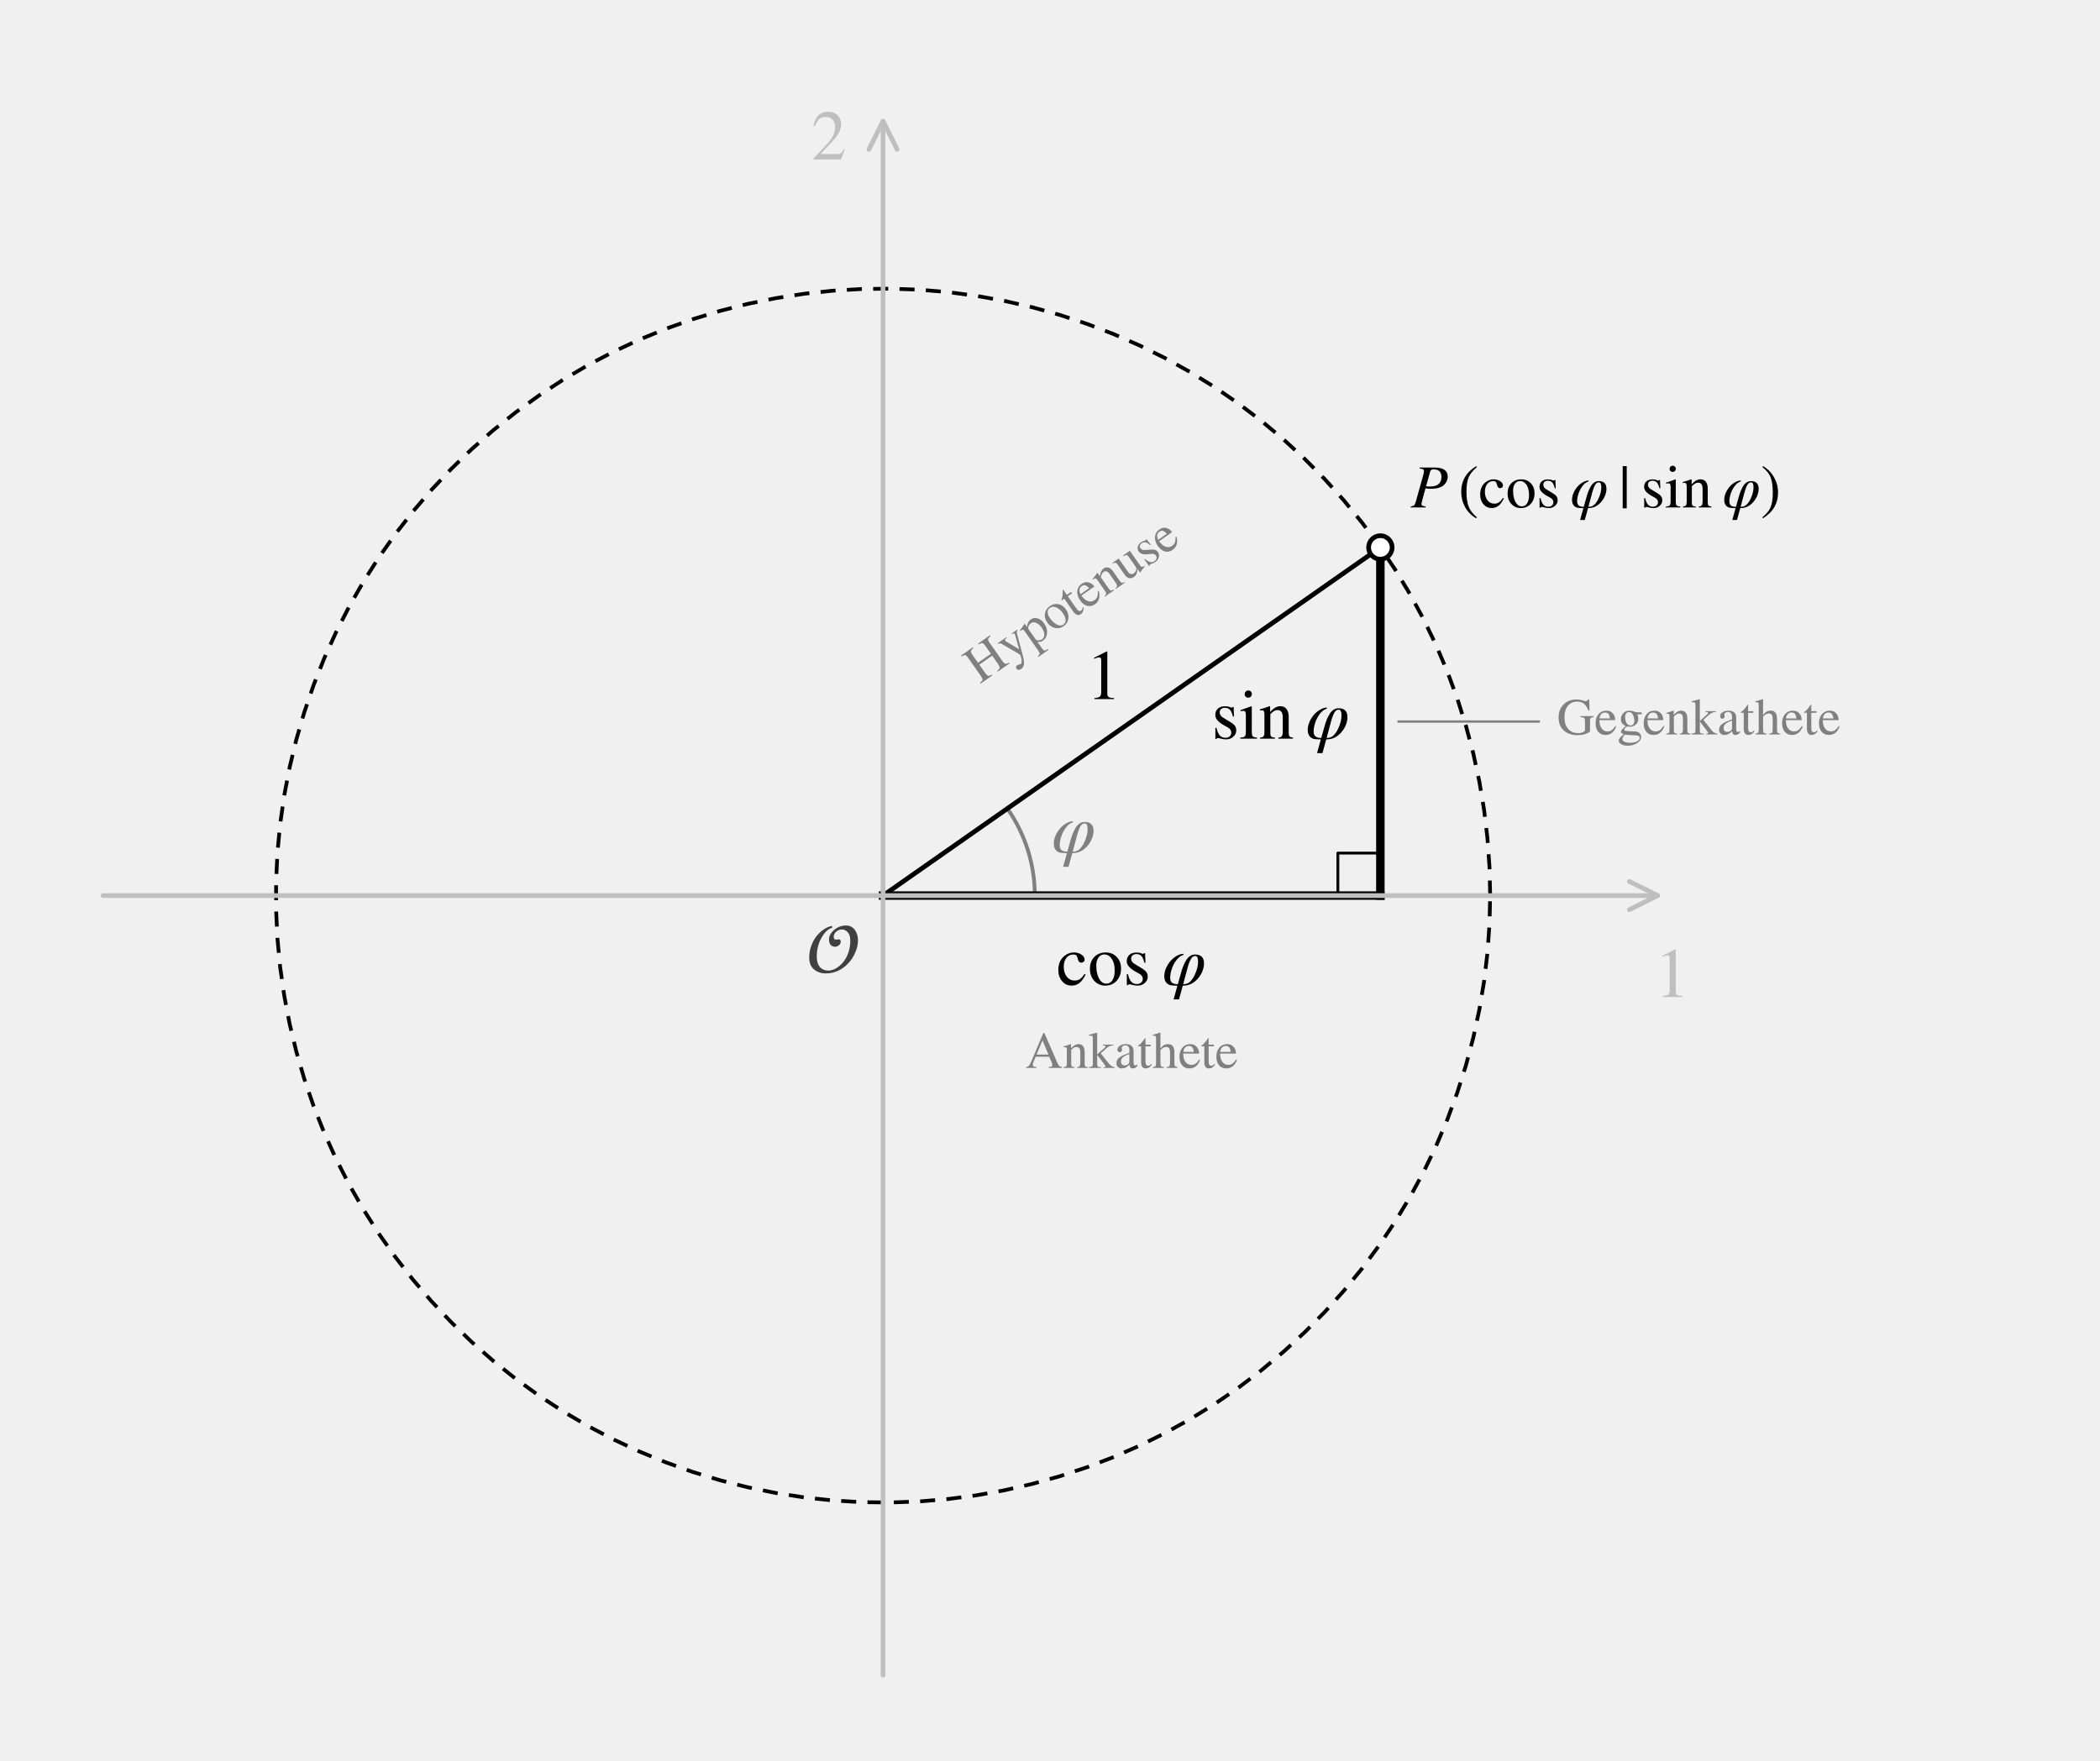
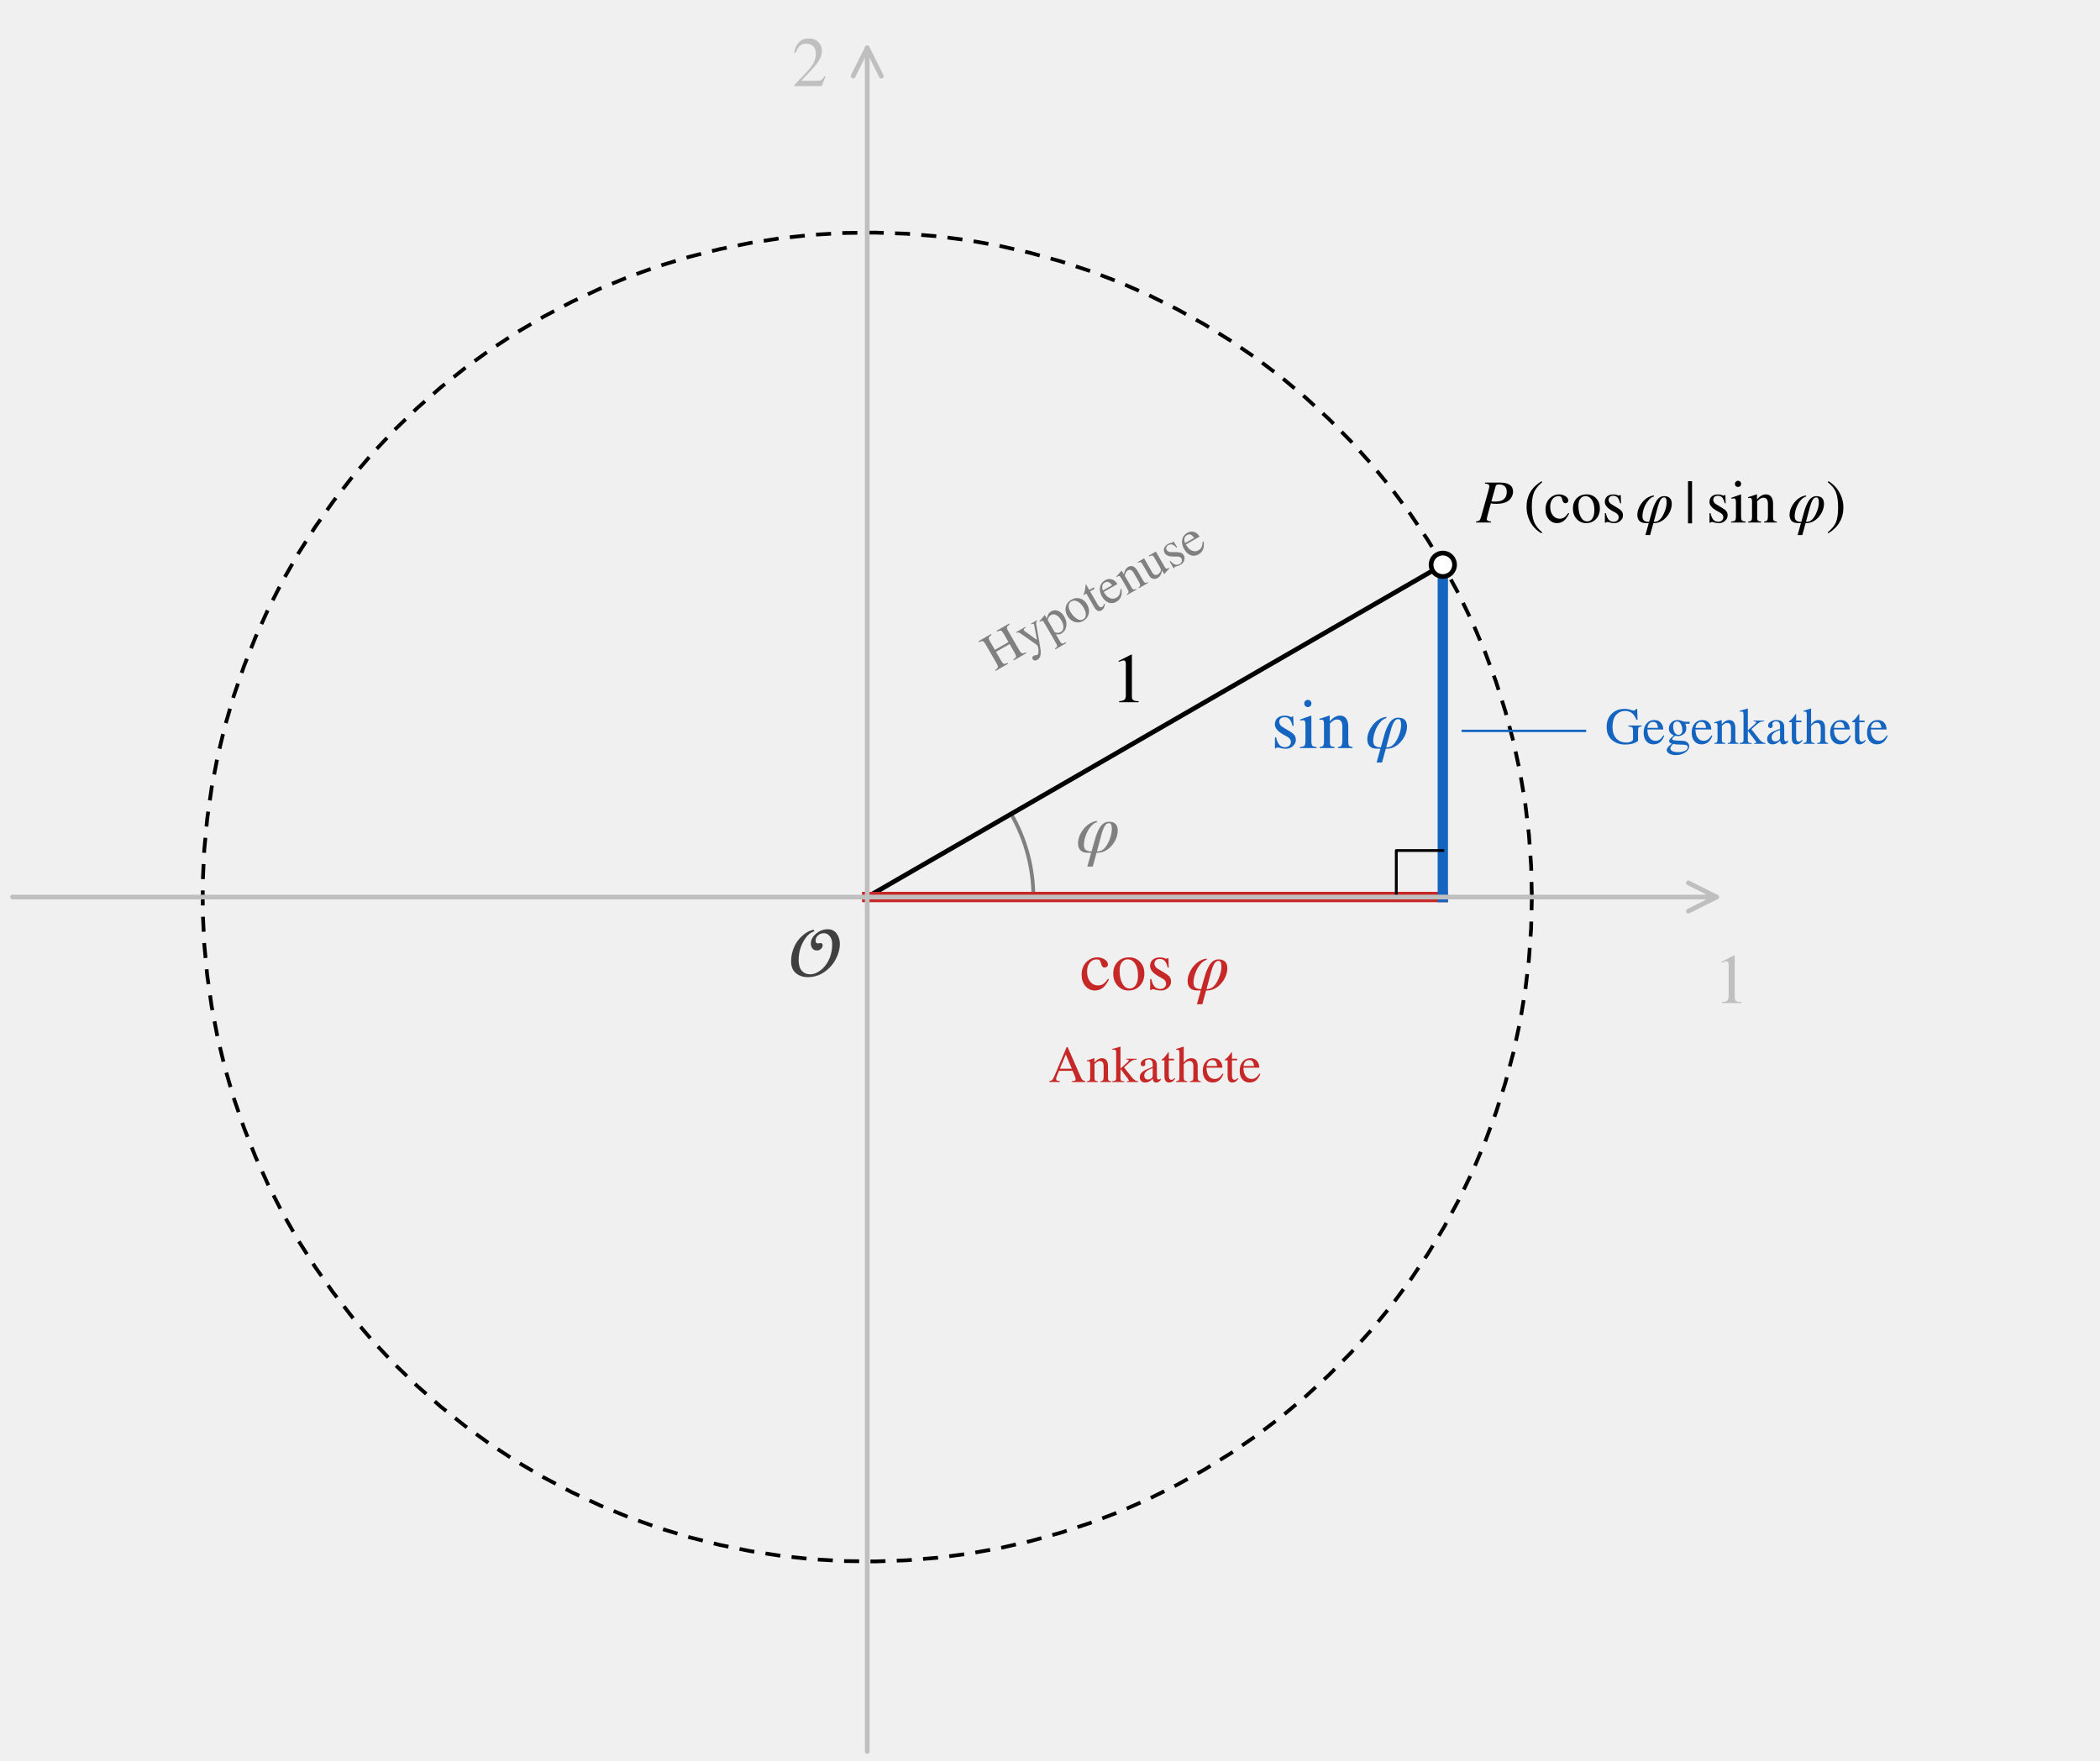
<svg xmlns="http://www.w3.org/2000/svg" xmlns:xlink="http://www.w3.org/1999/xlink" width="446.4pt" height="374.4pt" viewBox="0 0 446.4 374.4" version="1.1">
  <defs>
    <style type="text/css">*{stroke-linejoin: round; stroke-linecap: butt}</style>
  </defs>
  <g id="figure_1">
    <g id="patch_1">
      <path d="M 0 374.4  L 446.4 374.4  L 446.4 0  L 0 0  L 0 374.4  z " style="fill: none" />
    </g>
    <g id="axes_1">
      <g id="patch_2">
-         <path d="M 219.974 190.426  C 219.974 187.135 219.47 183.863 218.48 180.724  C 217.491 177.586 216.026 174.616 214.139 171.92  " clip-path="url(#pa8222c68d1)" style="fill: none; stroke: #808080; stroke-width: 0.8; stroke-linejoin: miter" />
+         <path d="M 219.668 190.732  C 219.668 187.645 219.263 184.572 218.464 181.59  C 217.665 178.609 216.479 175.745 214.936 173.072  " clip-path="url(#pcf94389b68)" style="fill: none; stroke: #808080; stroke-width: 0.8; stroke-linejoin: miter" />
      </g>
      <g id="line2d_1">
-         <path d="M 316.766 190.426  L 316.622 184.332  L 316.19 178.251  L 315.472 172.197  L 314.469 166.184  L 313.182 160.225  L 311.616 154.333  L 309.773 148.522  L 307.658 142.804  L 305.276 137.193  L 302.63 131.7  L 299.729 126.339  L 296.577 121.12  L 293.183 116.056  L 289.553 111.158  L 285.696 106.437  L 281.621 101.903  L 277.335 97.567  L 272.85 93.438  L 268.175 89.526  L 263.32 85.839  L 258.297 82.385  L 253.116 79.172  L 247.789 76.207  L 242.328 73.497  L 236.745 71.048  L 231.053 68.866  L 225.264 66.955  L 219.391 65.319  L 213.447 63.962  L 207.447 62.888  L 201.402 62.098  L 195.326 61.595  L 189.234 61.379  L 183.138 61.451  L 177.052 61.811  L 170.99 62.457  L 164.965 63.39  L 158.992 64.606  L 153.082 66.102  L 147.249 67.876  L 141.507 69.923  L 135.868 72.24  L 130.345 74.82  L 124.949 77.658  L 119.694 80.748  L 114.59 84.082  L 109.65 87.654  L 104.883 91.455  L 100.302 95.476  L 95.915 99.71  L 91.734 104.146  L 87.766 108.775  L 84.022 113.586  L 80.509 118.568  L 77.235 123.711  L 74.208 129.002  L 71.433 134.431  L 68.919 139.984  L 66.669 145.65  L 64.69 151.416  L 62.985 157.27  L 61.558 163.197  L 60.413 169.184  L 59.552 175.22  L 58.977 181.289  L 58.689 187.378  L 58.689 193.475  L 58.977 199.564  L 59.552 205.633  L 60.413 211.668  L 61.558 217.656  L 62.985 223.583  L 64.69 229.436  L 66.669 235.202  L 68.919 240.868  L 71.433 246.422  L 74.208 251.851  L 77.235 257.142  L 80.509 262.285  L 84.022 267.267  L 87.766 272.078  L 91.734 276.707  L 95.915 281.143  L 100.302 285.376  L 104.883 289.398  L 109.65 293.199  L 114.59 296.771  L 119.694 300.105  L 124.949 303.195  L 130.345 306.033  L 135.868 308.613  L 141.507 310.929  L 147.249 312.977  L 153.082 314.751  L 158.992 316.247  L 164.965 317.463  L 170.99 318.395  L 177.052 319.042  L 183.138 319.402  L 189.234 319.474  L 195.326 319.258  L 201.402 318.755  L 207.447 317.965  L 213.447 316.89  L 219.391 315.534  L 225.264 313.898  L 231.053 311.987  L 236.745 309.804  L 242.328 307.356  L 247.789 304.646  L 253.116 301.681  L 258.297 298.468  L 263.32 295.014  L 268.175 291.327  L 272.85 287.414  L 277.335 283.285  L 281.621 278.949  L 285.696 274.416  L 289.553 269.695  L 293.183 264.797  L 296.577 259.733  L 299.729 254.514  L 302.63 249.153  L 305.276 243.66  L 307.658 238.049  L 309.773 232.331  L 311.616 226.52  L 313.182 220.628  L 314.469 214.669  L 315.472 208.656  L 316.19 202.602  L 316.622 196.521  L 316.766 190.426  L 316.766 190.426  " clip-path="url(#pa8222c68d1)" style="fill: none; stroke-dasharray: 3.2,2.4; stroke-dashoffset: 0; stroke: #000000; stroke-width: 0.8" />
+         <path d="M 325.63 190.732  L 325.473 184.06  L 325 177.403  L 324.214 170.776  L 323.115 164.193  L 321.707 157.669  L 319.992 151.219  L 317.975 144.858  L 315.66 138.598  L 313.051 132.455  L 310.155 126.442  L 306.979 120.573  L 303.529 114.86  L 299.813 109.316  L 295.839 103.954  L 291.617 98.786  L 287.155 93.823  L 282.464 89.076  L 277.554 84.556  L 272.436 80.273  L 267.121 76.236  L 261.622 72.455  L 255.95 68.937  L 250.118 65.692  L 244.14 62.725  L 238.028 60.045  L 231.797 57.655  L 225.459 55.563  L 219.03 53.772  L 212.524 52.287  L 205.954 51.111  L 199.337 50.246  L 192.685 49.695  L 186.016 49.459  L 179.342 49.538  L 172.68 49.932  L 166.044 50.64  L 159.449 51.66  L 152.909 52.991  L 146.439 54.63  L 140.054 56.572  L 133.768 58.813  L 127.594 61.349  L 121.548 64.173  L 115.641 67.28  L 109.888 70.663  L 104.301 74.313  L 98.892 78.223  L 93.674 82.384  L 88.659 86.787  L 83.857 91.422  L 79.279 96.278  L 74.936 101.345  L 70.837 106.612  L 66.991 112.066  L 63.407 117.696  L 60.092 123.489  L 57.056 129.432  L 54.303 135.511  L 51.84 141.714  L 49.673 148.026  L 47.807 154.434  L 46.245 160.923  L 44.991 167.478  L 44.048 174.085  L 43.419 180.729  L 43.104 187.395  L 43.104 194.069  L 43.419 200.735  L 44.048 207.38  L 44.991 213.986  L 46.245 220.542  L 47.807 227.03  L 49.673 233.438  L 51.84 239.75  L 54.303 245.953  L 57.056 252.032  L 60.092 257.975  L 63.407 263.768  L 66.991 269.398  L 70.837 274.852  L 74.936 280.119  L 79.279 285.186  L 83.857 290.043  L 88.659 294.677  L 93.674 299.08  L 98.892 303.241  L 104.301 307.151  L 109.888 310.802  L 115.641 314.184  L 121.548 317.291  L 127.594 320.115  L 133.768 322.651  L 140.054 324.892  L 146.439 326.834  L 152.909 328.473  L 159.449 329.804  L 166.044 330.824  L 172.68 331.533  L 179.342 331.926  L 186.016 332.005  L 192.685 331.769  L 199.337 331.218  L 205.954 330.353  L 212.524 329.177  L 219.03 327.692  L 225.459 325.901  L 231.797 323.809  L 238.028 321.42  L 244.14 318.739  L 250.118 315.772  L 255.95 312.527  L 261.622 309.009  L 267.121 305.228  L 272.436 301.192  L 277.554 296.908  L 282.464 292.388  L 287.155 287.641  L 291.617 282.678  L 295.839 277.51  L 299.813 272.148  L 303.529 266.604  L 306.979 260.891  L 310.155 255.022  L 313.051 249.009  L 315.66 242.866  L 317.975 236.607  L 319.992 230.245  L 321.707 223.795  L 323.115 217.271  L 324.214 210.689  L 325 204.061  L 325.473 197.404  L 325.63 190.732  L 325.63 190.732  " clip-path="url(#pcf94389b68)" style="fill: none; stroke-dasharray: 3.2,2.4; stroke-dashoffset: 0; stroke: #000000; stroke-width: 0.8" />
      </g>
      <g id="line2d_2">
-         <path d="M 187.709 190.426  L 293.426 116.403  " clip-path="url(#pa8222c68d1)" style="fill: none; stroke: #000000; stroke-linecap: square" />
+         <path d="M 184.347 190.732  L 306.702 120.091  " clip-path="url(#pcf94389b68)" style="fill: none; stroke: #000000; stroke-linecap: square" />
      </g>
      <g id="line2d_3">
-         <path d="M 187.709 190.426  L 293.426 190.426  " clip-path="url(#pa8222c68d1)" style="fill: none; stroke: #000000; stroke-width: 1.8; stroke-linecap: square" />
+         <path d="M 184.347 190.732  L 306.702 190.732  " clip-path="url(#pcf94389b68)" style="fill: none; stroke: #c62828; stroke-width: 2.2; stroke-linecap: square" />
      </g>
      <g id="line2d_4">
-         <path d="M 293.426 190.426  L 293.426 116.403  " clip-path="url(#pa8222c68d1)" style="fill: none; stroke: #000000; stroke-width: 1.8; stroke-linecap: square" />
+         <path d="M 306.702 190.732  L 306.702 120.091  " clip-path="url(#pcf94389b68)" style="fill: none; stroke: #1565c0; stroke-width: 2.2; stroke-linecap: square" />
      </g>
      <g id="line2d_5">
-         <path d="M 284.392 190.426  L 284.392 181.392  L 293.426 181.392  " clip-path="url(#pa8222c68d1)" style="fill: none; stroke: #000000; stroke-width: 0.6; stroke-linecap: square" />
+         <path d="M 296.812 190.732  L 296.812 180.842  L 306.702 180.842  " clip-path="url(#pcf94389b68)" style="fill: none; stroke: #000000; stroke-width: 0.6; stroke-linecap: square" />
      </g>
      <g id="line2d_6">
-         <defs>
-           <path id="m6527bf2058" d="M 0 2.5  C 0.663 2.5 1.299 2.237 1.768 1.768  C 2.237 1.299 2.5 0.663 2.5 0  C 2.5 -0.663 2.237 -1.299 1.768 -1.768  C 1.299 -2.237 0.663 -2.5 0 -2.5  C -0.663 -2.5 -1.299 -2.237 -1.768 -1.768  C -2.237 -1.299 -2.5 -0.663 -2.5 0  C -2.5 0.663 -2.237 1.299 -1.768 1.768  C -1.299 2.237 -0.663 2.5 0 2.5  z " style="stroke: #000000" />
-         </defs>
-         <g clip-path="url(#pa8222c68d1)">
-           <use xlink:href="#m6527bf2058" x="293.426" y="116.403" style="fill: #ffffff; stroke: #000000" />
-         </g>
-       </g>
-       <g id="line2d_7">
-         <path d="M 297.298 153.415  L 327.091 153.415  " clip-path="url(#pa8222c68d1)" style="fill: none; stroke: #808080; stroke-width: 0.5; stroke-linecap: square" />
+         <path d="M 310.94 155.411  L 336.933 155.411  " clip-path="url(#pcf94389b68)" style="fill: none; stroke: #1565c0; stroke-width: 0.5; stroke-linecap: square" />
      </g>
      <g id="patch_3">
-         <path d="M 21.935 190.426  Q 187.71 190.426 352.367 190.426  " style="fill: none; stroke: #bfbfbf; stroke-linecap: round" />
-         <path d="M 346.367 187.426  L 352.367 190.426  L 346.367 193.426  " style="fill: none; stroke: #bfbfbf; stroke-linecap: round" />
+         <path d="M 2.677 190.732  Q 184.347 190.732 364.899 190.732  " style="fill: none; stroke: #bfbfbf; stroke-linecap: round" />
+         <path d="M 358.899 187.732  L 364.899 190.732  L 358.899 193.732  " style="fill: none; stroke: #bfbfbf; stroke-linecap: round" />
      </g>
      <g id="patch_4">
-         <path d="M 187.709 356.201  Q 187.709 190.426 187.709 25.769  " style="fill: none; stroke: #bfbfbf; stroke-linecap: round" />
-         <path d="M 184.709 31.769  L 187.709 25.769  L 190.709 31.769  " style="fill: none; stroke: #bfbfbf; stroke-linecap: round" />
+         <path d="M 184.347 372.402  Q 184.347 190.732 184.347 10.181  " style="fill: none; stroke: #bfbfbf; stroke-linecap: round" />
+         <path d="M 181.347 16.181  L 184.347 10.181  L 187.347 16.181  " style="fill: none; stroke: #bfbfbf; stroke-linecap: round" />
      </g>
      <g id="text_1">
-         <g style="fill: #bfbfbf" transform="translate(351.733 212.0009) scale(0.15 -0.15)">
+         <g style="fill: #bfbfbf" transform="translate(364.2651 213.2847) scale(0.15 -0.15)">
          <defs>
            <path id="STIXGeneral-Regular-14" d="M 2522 0  L 755 0  L 755 96  Q 1107 115 1235 227  Q 1363 339 1363 608  L 1363 3482  Q 1363 3795 1171 3795  Q 1082 3795 883 3718  L 710 3654  L 710 3744  L 1856 4326  L 1914 4307  L 1914 486  Q 1914 275 2042 185  Q 2170 96 2522 96  L 2522 0  z " transform="scale(0.015625)" />
          </defs>
          <use xlink:href="#STIXGeneral-Regular-14" />
        </g>
      </g>
      <g id="text_2">
-         <g style="fill: #bfbfbf" transform="translate(172.466 33.90283) scale(0.15 -0.15)">
+         <g style="fill: #bfbfbf" transform="translate(168.3702 18.31415) scale(0.15 -0.15)">
          <defs>
            <path id="STIXGeneral-Regular-15" d="M 3034 877  L 2688 0  L 186 0  L 186 77  L 1325 1286  Q 1773 1754 1965 2144  Q 2157 2534 2157 2950  Q 2157 3379 1920 3616  Q 1683 3853 1267 3853  Q 922 3853 720 3673  Q 518 3494 326 3021  L 192 3053  Q 301 3648 630 3987  Q 960 4326 1523 4326  Q 2054 4326 2380 4006  Q 2707 3686 2707 3200  Q 2707 2477 1888 1613  L 832 486  L 2330 486  Q 2541 486 2665 569  Q 2790 653 2944 915  L 3034 877  z " transform="scale(0.015625)" />
          </defs>
          <use xlink:href="#STIXGeneral-Regular-15" />
        </g>
      </g>
      <g id="text_3">
-         <g style="fill: #404040" transform="translate(171.4472 206.8387) scale(0.15 -0.15)">
+         <g style="fill: #404040" transform="translate(167.5958 207.6334) scale(0.15 -0.15)">
          <defs>
            <path id="STIXNonUnicode-Italic-81" d="M 2304 4237  L 2342 4090  Q 1773 3923 1350 3158  Q 928 2394 928 1472  Q 928 838 1216 515  Q 1504 192 1984 192  Q 2349 192 2739 435  Q 3130 678 3430 1101  Q 3968 1862 3968 2944  Q 3968 3398 3744 3660  Q 3520 3923 3219 3923  Q 2918 3923 2691 3728  Q 2464 3533 2464 3232  Q 2464 2995 2694 2995  Q 2714 2995 2784 3011  Q 2854 3027 2918 3027  Q 3104 3027 3104 2816  Q 3104 2637 2944 2496  Q 2784 2355 2592 2355  Q 2323 2355 2179 2534  Q 2035 2714 2035 2995  Q 2035 3475 2505 3878  Q 2976 4282 3571 4282  Q 4096 4282 4381 3882  Q 4666 3482 4666 2938  Q 4666 2400 4422 1837  Q 4179 1274 3808 877  Q 2931 -64 1754 -64  Q 1101 -64 672 304  Q 243 672 243 1363  Q 243 1933 435 2457  Q 627 2982 931 3347  Q 1235 3712 1596 3949  Q 1958 4186 2304 4237  z " transform="scale(0.015625)" />
          </defs>
          <use xlink:href="#STIXNonUnicode-Italic-81" transform="translate(0 0.09375)" />
        </g>
      </g>
      <g id="text_4">
-         <g style="fill: #808080" transform="translate(223.602 181.3698) scale(0.15 -0.15)">
+         <g style="fill: #808080" transform="translate(228.751 181.318) scale(0.15 -0.15)">
          <defs>
            <path id="STIXGeneral-Italic-215" d="M 1402 64  L 1702 1133  Q 1792 1459 1894 1712  Q 1997 1965 2147 2221  Q 2298 2477 2509 2617  Q 2720 2758 2970 2758  Q 3776 2758 3776 1946  Q 3776 1606 3625 1225  Q 3475 845 3148 496  Q 2822 147 2394 6  Q 2144 -70 1850 -70  L 1510 -1312  L 1018 -1312  L 1363 -70  Q 832 -70 646 0  Q 173 186 173 813  Q 173 1306 489 1827  Q 806 2349 1274 2618  Q 1638 2822 1907 2822  L 1907 2720  Q 1581 2637 1299 2281  Q 1018 1926 864 1481  Q 710 1037 710 640  Q 710 320 889 192  Q 1069 64 1402 64  z M 2298 1594  L 1888 64  Q 2150 64 2330 160  Q 2688 352 2963 969  Q 3238 1587 3238 2099  Q 3238 2330 3193 2451  Q 3149 2573 3097 2598  Q 3046 2624 2963 2624  Q 2752 2624 2595 2365  Q 2438 2106 2298 1594  z " transform="scale(0.015625)" />
          </defs>
          <use xlink:href="#STIXGeneral-Italic-215" transform="translate(0 0.90625)" />
        </g>
      </g>
      <g id="text_5">
-         <g transform="translate(299.8792 107.9903) scale(0.13 -0.13)">
+         <g transform="translate(313.766 111.1892) scale(0.13 -0.13)">
          <defs>
            <path id="STIXGeneral-Italic-33" d="M 934 4179  L 2477 4179  Q 3872 4179 3872 3232  Q 3872 2976 3753 2729  Q 3635 2483 3437 2317  Q 2995 1952 2125 1952  Q 1773 1952 1549 2003  L 1210 768  Q 1120 422 1120 365  Q 1120 250 1216 189  Q 1312 128 1562 102  L 1562 0  L 0 0  L 0 102  Q 275 141 361 227  Q 448 314 538 627  L 1280 3277  Q 1389 3667 1389 3808  Q 1389 3936 1299 3990  Q 1210 4045 934 4077  L 934 4179  z M 2048 3789  L 1606 2221  Q 1792 2189 1939 2189  Q 2496 2189 2758 2342  Q 3213 2598 3213 3200  Q 3213 3987 2381 3987  Q 2099 3987 2048 3789  z " transform="scale(0.015625)" />
            <path id="STIXGeneral-Regular-b" d="M 1946 -1030  L 1869 -1133  Q 1126 -710 716 32  Q 307 774 307 1613  Q 307 3386 1888 4326  L 1946 4224  Q 1293 3667 1075 3126  Q 858 2586 858 1632  Q 858 685 1082 96  Q 1306 -493 1946 -1030  z " transform="scale(0.015625)" />
            <path id="STIXGeneral-Regular-46" d="M 2547 998  L 2637 941  Q 2362 403 2112 205  Q 1786 -64 1376 -64  Q 845 -64 502 336  Q 160 736 160 1357  Q 160 2170 698 2618  Q 1094 2944 1562 2944  Q 1965 2944 2256 2749  Q 2547 2554 2547 2285  Q 2547 2176 2457 2096  Q 2368 2016 2246 2016  Q 2022 2016 1939 2310  L 1901 2451  Q 1850 2630 1773 2694  Q 1696 2758 1523 2758  Q 1133 2758 893 2451  Q 653 2144 653 1645  Q 653 1094 928 745  Q 1203 397 1645 397  Q 1920 397 2118 528  Q 2317 659 2547 998  z " transform="scale(0.015625)" />
            <path id="STIXGeneral-Regular-52" d="M 3008 1478  Q 3008 806 2608 371  Q 2208 -64 1568 -64  Q 979 -64 582 368  Q 186 800 186 1459  Q 186 2125 582 2534  Q 979 2944 1626 2944  Q 2221 2944 2614 2537  Q 3008 2131 3008 1478  z M 2432 1306  Q 2432 2035 2112 2445  Q 1856 2765 1504 2765  Q 1171 2765 966 2493  Q 762 2221 762 1747  Q 762 928 1101 435  Q 1318 115 1677 115  Q 2029 115 2230 432  Q 2432 749 2432 1306  z " transform="scale(0.015625)" />
            <path id="STIXGeneral-Regular-56" d="M 998 1926  L 1664 1523  Q 1984 1331 2105 1164  Q 2227 998 2227 736  Q 2227 416 1961 176  Q 1696 -64 1331 -64  Q 1030 -64 864 -6  Q 691 51 570 51  Q 461 51 416 -26  L 333 -26  L 333 979  L 435 979  Q 538 512 730 294  Q 922 77 1248 77  Q 1485 77 1632 211  Q 1779 346 1779 550  Q 1779 845 1440 1030  L 1094 1222  Q 326 1651 326 2150  Q 326 2522 566 2730  Q 806 2938 1210 2938  Q 1491 2938 1638 2867  Q 1754 2816 1818 2816  Q 1862 2816 1920 2880  L 1990 2880  L 2022 2010  L 1926 2010  Q 1818 2445 1654 2621  Q 1491 2797 1203 2797  Q 986 2797 854 2688  Q 723 2579 723 2362  Q 723 2253 796 2128  Q 870 2003 998 1926  z " transform="scale(0.015625)" />
            <path id="STIXGeneral-Regular-5f" d="M 851 -90  L 429 -90  L 429 4326  L 851 4326  L 851 -90  z " transform="scale(0.015625)" />
            <path id="STIXGeneral-Regular-4c" d="M 1152 4045  Q 1152 3904 1056 3811  Q 960 3718 819 3718  Q 685 3718 592 3811  Q 499 3904 499 4045  Q 499 4179 595 4275  Q 691 4371 826 4371  Q 966 4371 1059 4275  Q 1152 4179 1152 4045  z M 1619 0  L 102 0  L 102 96  Q 435 115 521 211  Q 608 307 608 666  L 608 2118  Q 608 2342 563 2432  Q 518 2522 397 2522  Q 243 2522 128 2490  L 128 2592  L 1120 2944  L 1146 2918  L 1146 672  Q 1146 314 1226 218  Q 1306 122 1619 96  L 1619 0  z " transform="scale(0.015625)" />
            <path id="STIXGeneral-Regular-51" d="M 3104 0  L 1773 0  L 1779 96  Q 2016 115 2096 233  Q 2176 352 2176 672  L 2176 1946  Q 2176 2592 1709 2592  Q 1549 2592 1408 2515  Q 1267 2438 1050 2227  L 1050 461  Q 1050 269 1136 192  Q 1222 115 1466 96  L 1466 0  L 115 0  L 115 96  Q 358 115 435 214  Q 512 314 512 602  L 512 2157  Q 512 2394 467 2483  Q 422 2573 288 2573  Q 160 2573 102 2547  L 102 2656  Q 550 2784 979 2944  L 1030 2925  L 1030 2426  L 1037 2426  Q 1491 2944 1958 2944  Q 2323 2944 2518 2688  Q 2714 2432 2714 1958  L 2714 544  Q 2714 288 2790 205  Q 2867 122 3104 96  L 3104 0  z " transform="scale(0.015625)" />
            <path id="STIXGeneral-Regular-c" d="M 186 4224  L 262 4326  Q 992 3891 1408 3148  Q 1824 2406 1824 1581  Q 1824 -166 243 -1133  L 186 -1030  Q 845 -486 1059 54  Q 1274 595 1274 1562  Q 1274 2534 1059 3120  Q 845 3706 186 4224  z " transform="scale(0.015625)" />
          </defs>
          <use xlink:href="#STIXGeneral-Italic-33" transform="translate(0 0.703125)" />
          <use xlink:href="#STIXGeneral-Regular-b" transform="translate(77.76695 0.703125)" />
          <use xlink:href="#STIXGeneral-Regular-46" transform="translate(111.0669 0.703125)" />
          <use xlink:href="#STIXGeneral-Regular-52" transform="translate(155.4669 0.703125)" />
          <use xlink:href="#STIXGeneral-Regular-56" transform="translate(205.4668 0.703125)" />
          <use xlink:href="#STIXGeneral-Italic-215" transform="translate(261.0338 0.703125)" />
          <use xlink:href="#STIXGeneral-Regular-5f" transform="translate(339.9007 0.703125)" />
          <use xlink:href="#STIXGeneral-Regular-56" transform="translate(376.5677 0.703125)" />
          <use xlink:href="#STIXGeneral-Regular-4c" transform="translate(415.4677 0.703125)" />
          <use xlink:href="#STIXGeneral-Regular-51" transform="translate(443.2677 0.703125)" />
          <use xlink:href="#STIXGeneral-Italic-215" transform="translate(509.9346 0.703125)" />
          <use xlink:href="#STIXGeneral-Regular-c" transform="translate(572.1345 0.703125)" />
        </g>
      </g>
      <g id="text_6">
-         <g transform="translate(230.896 148.7071) scale(0.15 -0.15)">
+         <g transform="translate(236.1232 149.3729) scale(0.15 -0.15)">
          <use xlink:href="#STIXGeneral-Regular-14" transform="translate(0 0.40625)" />
        </g>
      </g>
      <g id="text_7">
-         <g transform="translate(224.5929 209.4198) scale(0.15 -0.15)">
+         <g style="fill: #808080" transform="translate(211.4676 142.7531) rotate(-30) scale(0.11 -0.11)">
+           <defs>
+             <path id="STIXGeneral-Regular-2b" d="M 4499 0  L 2714 0  L 2714 122  Q 3085 147 3181 265  Q 3277 384 3277 794  L 3277 2016  L 1338 2016  L 1338 723  Q 1338 371 1440 256  Q 1542 141 1894 122  L 1901 0  L 115 0  L 115 122  Q 493 147 589 259  Q 685 371 685 781  L 685 3507  Q 685 3878 585 3980  Q 486 4083 115 4115  L 115 4237  L 1907 4237  L 1907 4115  Q 1549 4083 1443 3977  Q 1338 3872 1338 3507  L 1338 2298  L 3277 2298  L 3277 3507  Q 3277 3878 3177 3980  Q 3078 4083 2707 4115  L 2707 4237  L 4499 4237  L 4499 4115  Q 4141 4083 4035 3977  Q 3930 3872 3930 3507  L 3930 710  Q 3930 371 4035 259  Q 4141 147 4499 122  L 4499 0  z " transform="scale(0.015625)" />
+             <path id="STIXGeneral-Regular-5c" d="M 3040 2880  L 3040 2784  Q 2925 2771 2854 2700  Q 2784 2630 2720 2458  L 1760 -160  Q 1510 -838 1257 -1116  Q 1005 -1395 640 -1395  Q 435 -1395 313 -1289  Q 192 -1184 192 -1024  Q 192 -902 272 -816  Q 352 -730 467 -730  Q 653 -730 800 -813  Q 883 -858 966 -858  Q 1101 -858 1286 -576  Q 1376 -448 1459 -211  Q 1542 26 1542 115  Q 1542 198 1274 762  L 429 2566  Q 346 2752 90 2790  L 90 2880  L 1402 2880  L 1402 2784  Q 1197 2778 1117 2739  Q 1037 2701 1037 2611  Q 1037 2541 1120 2349  L 1837 749  L 2458 2515  Q 2483 2573 2483 2630  Q 2483 2784 2189 2784  L 2189 2880  L 3040 2880  z " transform="scale(0.015625)" />
+             <path id="STIXGeneral-Regular-53" d="M 1018 2931  L 1018 2438  Q 1421 2944 1939 2944  Q 2406 2944 2707 2560  Q 3008 2176 3008 1581  Q 3008 883 2621 409  Q 2234 -64 1664 -64  Q 1466 -64 1328 -6  Q 1190 51 1018 211  L 1018 -794  Q 1018 -1094 1120 -1180  Q 1222 -1267 1581 -1274  L 1581 -1389  L 32 -1389  L 32 -1280  Q 314 -1254 397 -1171  Q 480 -1088 480 -838  L 480 2157  Q 480 2381 429 2451  Q 378 2522 218 2522  Q 115 2522 58 2515  L 58 2618  Q 506 2752 979 2944  L 1018 2931  z M 1018 2138  L 1018 563  Q 1018 422 1238 281  Q 1459 141 1683 141  Q 2029 141 2243 467  Q 2458 794 2458 1325  Q 2458 1888 2243 2224  Q 2029 2560 1670 2560  Q 1446 2560 1232 2419  Q 1018 2278 1018 2138  z " transform="scale(0.015625)" />
+             <path id="STIXGeneral-Regular-57" d="M 1702 493  L 1786 422  Q 1478 -64 1011 -64  Q 448 -64 448 749  L 448 2675  L 109 2675  Q 83 2694 83 2720  Q 83 2771 192 2842  Q 435 2982 813 3526  Q 826 3546 874 3606  Q 922 3667 941 3706  Q 986 3706 986 3622  L 986 2880  L 1632 2880  L 1632 2675  L 986 2675  L 986 845  Q 986 538 1062 403  Q 1139 269 1318 269  Q 1510 269 1702 493  z " transform="scale(0.015625)" />
+             <path id="STIXGeneral-Regular-48" d="M 2611 1050  L 2714 1005  Q 2330 -64 1376 -64  Q 813 -64 486 329  Q 160 723 160 1389  Q 160 2074 525 2509  Q 890 2944 1485 2944  Q 2061 2944 2374 2502  Q 2560 2246 2592 1773  L 621 1773  Q 646 1370 700 1158  Q 755 947 915 730  Q 1184 378 1626 378  Q 1939 378 2153 531  Q 2368 685 2611 1050  z M 634 1978  L 1939 1978  Q 1882 2381 1750 2547  Q 1619 2714 1312 2714  Q 1043 2714 864 2525  Q 685 2336 634 1978  z " transform="scale(0.015625)" />
+             <path id="STIXGeneral-Regular-58" d="M 3072 320  L 3072 230  Q 2573 96 2195 -58  L 2163 -38  L 2163 486  L 2150 486  Q 1747 -64 1235 -64  Q 870 -64 662 160  Q 454 384 454 755  L 454 2362  Q 454 2598 371 2688  Q 288 2778 58 2790  L 58 2880  L 992 2880  L 992 813  Q 992 595 1123 451  Q 1254 307 1446 307  Q 1760 307 1984 506  Q 2067 582 2099 649  Q 2131 717 2131 877  L 2131 2355  Q 2131 2605 2041 2678  Q 1952 2752 1658 2771  L 1658 2880  L 2669 2880  L 2669 685  Q 2669 461 2742 390  Q 2816 320 3034 320  L 3072 320  z " transform="scale(0.015625)" />
+           </defs>
+           <use xlink:href="#STIXGeneral-Regular-2b" />
+           <use xlink:href="#STIXGeneral-Regular-5c" transform="translate(72.20312 0)" />
+           <use xlink:href="#STIXGeneral-Regular-53" transform="translate(122.2031 0)" />
+           <use xlink:href="#STIXGeneral-Regular-52" transform="translate(172.2031 0)" />
+           <use xlink:href="#STIXGeneral-Regular-57" transform="translate(221.4062 0)" />
+           <use xlink:href="#STIXGeneral-Regular-48" transform="translate(249.2031 0)" />
+           <use xlink:href="#STIXGeneral-Regular-51" transform="translate(293.6094 0)" />
+           <use xlink:href="#STIXGeneral-Regular-58" transform="translate(343.6094 0)" />
+           <use xlink:href="#STIXGeneral-Regular-56" transform="translate(393.6094 0)" />
+           <use xlink:href="#STIXGeneral-Regular-48" transform="translate(432.5156 0)" />
+         </g>
+       </g>
+       <g id="text_8">
+         <g style="fill: #c62828" transform="translate(229.5495 210.4591) scale(0.15 -0.15)">
          <use xlink:href="#STIXGeneral-Regular-46" />
          <use xlink:href="#STIXGeneral-Regular-52" transform="translate(44.39996 0)" />
          <use xlink:href="#STIXGeneral-Regular-56" transform="translate(94.39992 0)" />
          <use xlink:href="#STIXGeneral-Italic-215" transform="translate(149.9669 0)" />
        </g>
      </g>
-       <g id="text_8">
-         <g style="fill: #808080" transform="translate(217.9629 227.0689) scale(0.11 -0.11)">
+       <g id="text_9">
+         <g style="fill: #c62828" transform="translate(222.9195 230.0643) scale(0.11 -0.11)">
          <defs>
            <path id="STIXGeneral-Regular-24" d="M 4525 0  L 2893 0  L 2893 122  Q 3149 122 3245 179  Q 3334 224 3334 333  Q 3334 499 3213 781  L 2950 1382  L 1274 1382  L 979 653  Q 922 506 922 384  Q 922 237 1027 179  Q 1133 122 1370 122  L 1370 0  L 96 0  L 96 122  Q 365 147 486 316  Q 608 486 902 1190  L 2221 4314  L 2349 4314  L 3923 710  Q 4064 378 4176 262  Q 4288 147 4525 122  L 4525 0  z M 2861 1645  L 2118 3405  L 1382 1645  L 2861 1645  z " transform="scale(0.015625)" />
            <path id="STIXGeneral-Regular-4e" d="M 3232 0  L 1837 0  L 1837 96  L 1958 96  Q 2093 96 2093 192  Q 2093 250 2022 339  L 1062 1606  L 1062 429  Q 1062 262 1142 185  Q 1222 109 1414 102  L 1542 96  L 1542 0  L 45 0  L 45 96  Q 390 154 457 214  Q 525 275 525 525  L 525 3610  Q 525 3840 467 3920  Q 410 4000 250 4000  Q 211 4000 45 3987  L 45 4090  L 237 4141  Q 621 4243 1037 4371  L 1062 4358  L 1062 1670  L 1939 2451  Q 2086 2586 2086 2675  Q 2086 2739 2019 2761  Q 1952 2784 1766 2790  L 1766 2880  L 3072 2880  L 3072 2784  Q 2752 2784 2505 2646  Q 2259 2509 1690 1978  L 1504 1805  L 2483 563  Q 2829 122 3232 96  L 3232 0  z " transform="scale(0.015625)" />
            <path id="STIXGeneral-Regular-44" d="M 2829 422  L 2829 243  Q 2586 -64 2253 -64  Q 1888 -64 1843 403  L 1837 403  Q 1427 -64 909 -64  Q 608 -64 422 112  Q 237 288 237 602  Q 237 1050 685 1350  Q 992 1555 1837 1869  L 1837 2214  Q 1837 2502 1699 2646  Q 1562 2790 1338 2790  Q 1146 2790 1018 2697  Q 890 2605 890 2477  Q 890 2419 909 2348  Q 928 2278 928 2208  Q 928 2112 841 2029  Q 755 1946 634 1946  Q 525 1946 441 2029  Q 358 2112 358 2240  Q 358 2547 685 2752  Q 986 2944 1421 2944  Q 1939 2944 2176 2656  Q 2291 2522 2323 2384  Q 2355 2246 2355 1946  L 2355 723  Q 2355 301 2554 301  Q 2682 301 2829 422  z M 1837 813  L 1837 1715  Q 1248 1510 1018 1293  Q 800 1094 800 800  Q 800 557 921 432  Q 1043 307 1242 307  Q 1453 307 1613 410  Q 1747 506 1792 589  Q 1837 672 1837 813  z " transform="scale(0.015625)" />
-             <path id="STIXGeneral-Regular-57" d="M 1702 493  L 1786 422  Q 1478 -64 1011 -64  Q 448 -64 448 749  L 448 2675  L 109 2675  Q 83 2694 83 2720  Q 83 2771 192 2842  Q 435 2982 813 3526  Q 826 3546 874 3606  Q 922 3667 941 3706  Q 986 3706 986 3622  L 986 2880  L 1632 2880  L 1632 2675  L 986 2675  L 986 845  Q 986 538 1062 403  Q 1139 269 1318 269  Q 1510 269 1702 493  z " transform="scale(0.015625)" />
            <path id="STIXGeneral-Regular-4b" d="M 3117 0  L 1760 0  L 1760 96  Q 2042 128 2118 224  Q 2195 320 2195 653  L 2195 1920  Q 2195 2598 1722 2598  Q 1530 2598 1370 2508  Q 1210 2419 1005 2195  L 1005 653  Q 1005 320 1081 224  Q 1158 128 1440 96  L 1440 0  L 58 0  L 58 96  Q 333 134 400 224  Q 467 314 467 653  L 467 3667  Q 467 3872 406 3933  Q 346 3994 141 3994  Q 83 3994 64 3987  L 64 4090  L 237 4141  Q 730 4288 973 4371  L 1005 4352  L 1005 2406  Q 1229 2694 1446 2819  Q 1664 2944 1946 2944  Q 2733 2944 2733 1926  L 2733 653  Q 2733 320 2793 233  Q 2854 147 3117 96  L 3117 0  z " transform="scale(0.015625)" />
-             <path id="STIXGeneral-Regular-48" d="M 2611 1050  L 2714 1005  Q 2330 -64 1376 -64  Q 813 -64 486 329  Q 160 723 160 1389  Q 160 2074 525 2509  Q 890 2944 1485 2944  Q 2061 2944 2374 2502  Q 2560 2246 2592 1773  L 621 1773  Q 646 1370 700 1158  Q 755 947 915 730  Q 1184 378 1626 378  Q 1939 378 2153 531  Q 2368 685 2611 1050  z M 634 1978  L 1939 1978  Q 1882 2381 1750 2547  Q 1619 2714 1312 2714  Q 1043 2714 864 2525  Q 685 2336 634 1978  z " transform="scale(0.015625)" />
          </defs>
          <use xlink:href="#STIXGeneral-Regular-24" />
          <use xlink:href="#STIXGeneral-Regular-51" transform="translate(72.20312 0)" />
          <use xlink:href="#STIXGeneral-Regular-4e" transform="translate(122.2031 0)" />
          <use xlink:href="#STIXGeneral-Regular-44" transform="translate(172.2969 0)" />
          <use xlink:href="#STIXGeneral-Regular-57" transform="translate(216.7031 0)" />
          <use xlink:href="#STIXGeneral-Regular-4b" transform="translate(245.2969 0)" />
          <use xlink:href="#STIXGeneral-Regular-48" transform="translate(295.2969 0)" />
          <use xlink:href="#STIXGeneral-Regular-57" transform="translate(338.7969 0)" />
          <use xlink:href="#STIXGeneral-Regular-48" transform="translate(366.5938 0)" />
        </g>
      </g>
-       <g id="text_9">
-         <g transform="translate(257.5736 157.1645) scale(0.15 -0.15)">
+       <g id="text_10">
+         <g style="fill: #1565c0" transform="translate(270.2377 159.1613) scale(0.15 -0.15)">
          <use xlink:href="#STIXGeneral-Regular-56" transform="translate(0 0.703125)" />
          <use xlink:href="#STIXGeneral-Regular-4c" transform="translate(38.89996 0.703125)" />
          <use xlink:href="#STIXGeneral-Regular-51" transform="translate(66.69994 0.703125)" />
          <use xlink:href="#STIXGeneral-Italic-215" transform="translate(133.3669 0.703125)" />
        </g>
      </g>
-       <g id="text_10">
-         <g style="fill: #808080" transform="translate(330.9623 156.1645) scale(0.11 -0.11)">
+       <g id="text_11">
+         <g style="fill: #1565c0" transform="translate(341.1713 158.1613) scale(0.11 -0.11)">
          <defs>
            <path id="STIXGeneral-Regular-2a" d="M 4538 2266  L 4538 2150  Q 4256 2125 4173 2035  Q 4090 1946 4090 1638  L 4090 358  Q 3539 -90 2464 -90  Q 1965 -90 1507 89  Q 1050 269 736 595  Q 205 1152 205 2093  Q 205 3155 890 3776  Q 1491 4326 2419 4326  Q 2829 4326 3270 4179  Q 3443 4115 3552 4115  Q 3654 4115 3731 4176  Q 3808 4237 3840 4326  L 3981 4326  L 4032 2976  L 3885 2976  Q 3680 3475 3430 3718  Q 3059 4070 2496 4070  Q 1856 4070 1427 3629  Q 934 3136 934 2074  Q 934 1190 1395 678  Q 1856 166 2618 166  Q 2982 166 3225 281  Q 3469 397 3469 557  L 3469 1562  Q 3469 1933 3376 2025  Q 3283 2118 2899 2150  L 2899 2266  L 4538 2266  z " transform="scale(0.015625)" />
            <path id="STIXGeneral-Regular-4a" d="M 3008 2483  L 2477 2483  Q 2598 2208 2598 1946  Q 2598 1453 2265 1203  Q 1933 954 1600 954  Q 1530 954 1357 973  L 1235 986  Q 1107 947 979 812  Q 851 678 851 582  Q 851 435 1350 410  L 2176 371  Q 2528 358 2739 172  Q 2950 -13 2950 -314  Q 2950 -685 2566 -986  Q 2035 -1395 1286 -1395  Q 826 -1395 502 -1212  Q 179 -1030 179 -774  Q 179 -595 320 -419  Q 461 -243 806 6  Q 602 102 534 172  Q 467 243 467 346  Q 467 531 762 787  Q 909 915 1037 1043  Q 717 1203 579 1401  Q 442 1600 442 1901  Q 442 2336 752 2640  Q 1062 2944 1510 2944  Q 1766 2944 2022 2848  L 2163 2797  Q 2349 2733 2515 2733  L 3008 2733  L 3008 2483  z M 973 2163  L 973 2144  Q 973 1683 1155 1398  Q 1338 1114 1632 1114  Q 1850 1114 1978 1270  Q 2106 1427 2106 1690  Q 2106 2112 1914 2464  Q 1754 2765 1446 2765  Q 1222 2765 1097 2605  Q 973 2445 973 2163  z M 2771 -410  Q 2771 -230 2595 -163  Q 2419 -96 1978 -96  Q 1344 -96 941 -13  Q 749 -243 688 -348  Q 627 -454 627 -563  Q 627 -774 880 -902  Q 1133 -1030 1555 -1030  Q 2099 -1030 2435 -860  Q 2771 -691 2771 -410  z " transform="scale(0.015625)" />
          </defs>
          <use xlink:href="#STIXGeneral-Regular-2a" />
          <use xlink:href="#STIXGeneral-Regular-48" transform="translate(72.20312 0)" />
          <use xlink:href="#STIXGeneral-Regular-4a" transform="translate(116.6094 0)" />
          <use xlink:href="#STIXGeneral-Regular-48" transform="translate(165.1094 0)" />
          <use xlink:href="#STIXGeneral-Regular-51" transform="translate(209.5156 0)" />
          <use xlink:href="#STIXGeneral-Regular-4e" transform="translate(259.5156 0)" />
          <use xlink:href="#STIXGeneral-Regular-44" transform="translate(309.6094 0)" />
          <use xlink:href="#STIXGeneral-Regular-57" transform="translate(354.0156 0)" />
          <use xlink:href="#STIXGeneral-Regular-4b" transform="translate(382.6094 0)" />
          <use xlink:href="#STIXGeneral-Regular-48" transform="translate(432.6094 0)" />
          <use xlink:href="#STIXGeneral-Regular-57" transform="translate(476.1094 0)" />
          <use xlink:href="#STIXGeneral-Regular-48" transform="translate(503.9062 0)" />
        </g>
      </g>
-       <g id="text_11">
-         <g style="fill: #808080" transform="translate(208.2836 145.4778) rotate(-35) scale(0.11 -0.11)">
-           <defs>
-             <path id="STIXGeneral-Regular-2b" d="M 4499 0  L 2714 0  L 2714 122  Q 3085 147 3181 265  Q 3277 384 3277 794  L 3277 2016  L 1338 2016  L 1338 723  Q 1338 371 1440 256  Q 1542 141 1894 122  L 1901 0  L 115 0  L 115 122  Q 493 147 589 259  Q 685 371 685 781  L 685 3507  Q 685 3878 585 3980  Q 486 4083 115 4115  L 115 4237  L 1907 4237  L 1907 4115  Q 1549 4083 1443 3977  Q 1338 3872 1338 3507  L 1338 2298  L 3277 2298  L 3277 3507  Q 3277 3878 3177 3980  Q 3078 4083 2707 4115  L 2707 4237  L 4499 4237  L 4499 4115  Q 4141 4083 4035 3977  Q 3930 3872 3930 3507  L 3930 710  Q 3930 371 4035 259  Q 4141 147 4499 122  L 4499 0  z " transform="scale(0.015625)" />
-             <path id="STIXGeneral-Regular-5c" d="M 3040 2880  L 3040 2784  Q 2925 2771 2854 2700  Q 2784 2630 2720 2458  L 1760 -160  Q 1510 -838 1257 -1116  Q 1005 -1395 640 -1395  Q 435 -1395 313 -1289  Q 192 -1184 192 -1024  Q 192 -902 272 -816  Q 352 -730 467 -730  Q 653 -730 800 -813  Q 883 -858 966 -858  Q 1101 -858 1286 -576  Q 1376 -448 1459 -211  Q 1542 26 1542 115  Q 1542 198 1274 762  L 429 2566  Q 346 2752 90 2790  L 90 2880  L 1402 2880  L 1402 2784  Q 1197 2778 1117 2739  Q 1037 2701 1037 2611  Q 1037 2541 1120 2349  L 1837 749  L 2458 2515  Q 2483 2573 2483 2630  Q 2483 2784 2189 2784  L 2189 2880  L 3040 2880  z " transform="scale(0.015625)" />
-             <path id="STIXGeneral-Regular-53" d="M 1018 2931  L 1018 2438  Q 1421 2944 1939 2944  Q 2406 2944 2707 2560  Q 3008 2176 3008 1581  Q 3008 883 2621 409  Q 2234 -64 1664 -64  Q 1466 -64 1328 -6  Q 1190 51 1018 211  L 1018 -794  Q 1018 -1094 1120 -1180  Q 1222 -1267 1581 -1274  L 1581 -1389  L 32 -1389  L 32 -1280  Q 314 -1254 397 -1171  Q 480 -1088 480 -838  L 480 2157  Q 480 2381 429 2451  Q 378 2522 218 2522  Q 115 2522 58 2515  L 58 2618  Q 506 2752 979 2944  L 1018 2931  z M 1018 2138  L 1018 563  Q 1018 422 1238 281  Q 1459 141 1683 141  Q 2029 141 2243 467  Q 2458 794 2458 1325  Q 2458 1888 2243 2224  Q 2029 2560 1670 2560  Q 1446 2560 1232 2419  Q 1018 2278 1018 2138  z " transform="scale(0.015625)" />
-             <path id="STIXGeneral-Regular-58" d="M 3072 320  L 3072 230  Q 2573 96 2195 -58  L 2163 -38  L 2163 486  L 2150 486  Q 1747 -64 1235 -64  Q 870 -64 662 160  Q 454 384 454 755  L 454 2362  Q 454 2598 371 2688  Q 288 2778 58 2790  L 58 2880  L 992 2880  L 992 813  Q 992 595 1123 451  Q 1254 307 1446 307  Q 1760 307 1984 506  Q 2067 582 2099 649  Q 2131 717 2131 877  L 2131 2355  Q 2131 2605 2041 2678  Q 1952 2752 1658 2771  L 1658 2880  L 2669 2880  L 2669 685  Q 2669 461 2742 390  Q 2816 320 3034 320  L 3072 320  z " transform="scale(0.015625)" />
-           </defs>
-           <use xlink:href="#STIXGeneral-Regular-2b" />
-           <use xlink:href="#STIXGeneral-Regular-5c" transform="translate(72.20312 0)" />
-           <use xlink:href="#STIXGeneral-Regular-53" transform="translate(122.2031 0)" />
-           <use xlink:href="#STIXGeneral-Regular-52" transform="translate(172.2031 0)" />
-           <use xlink:href="#STIXGeneral-Regular-57" transform="translate(221.4062 0)" />
-           <use xlink:href="#STIXGeneral-Regular-48" transform="translate(249.2031 0)" />
-           <use xlink:href="#STIXGeneral-Regular-51" transform="translate(293.6094 0)" />
-           <use xlink:href="#STIXGeneral-Regular-58" transform="translate(343.6094 0)" />
-           <use xlink:href="#STIXGeneral-Regular-56" transform="translate(393.6094 0)" />
-           <use xlink:href="#STIXGeneral-Regular-48" transform="translate(432.5156 0)" />
+       <g id="line2d_7">
+         <defs>
+           <path id="m1a371a5c97" d="M 0 2.5  C 0.663 2.5 1.299 2.237 1.768 1.768  C 2.237 1.299 2.5 0.663 2.5 0  C 2.5 -0.663 2.237 -1.299 1.768 -1.768  C 1.299 -2.237 0.663 -2.5 0 -2.5  C -0.663 -2.5 -1.299 -2.237 -1.768 -1.768  C -2.237 -1.299 -2.5 -0.663 -2.5 0  C -2.5 0.663 -2.237 1.299 -1.768 1.768  C -1.299 2.237 -0.663 2.5 0 2.5  z " style="stroke: #000000" />
+         </defs>
+         <g clip-path="url(#pcf94389b68)">
+           <use xlink:href="#m1a371a5c97" x="306.702" y="120.091" style="fill: #ffffff; stroke: #000000" />
        </g>
      </g>
    </g>
  </g>
  <defs>
-     <clipPath id="pa8222c68d1">
-       <rect x="19.936" y="16.2" width="406.528" height="342" />
+     <clipPath id="pcf94389b68">
+       <rect x="0.679" y="0" width="445.042" height="374.4" />
    </clipPath>
  </defs>
</svg>
